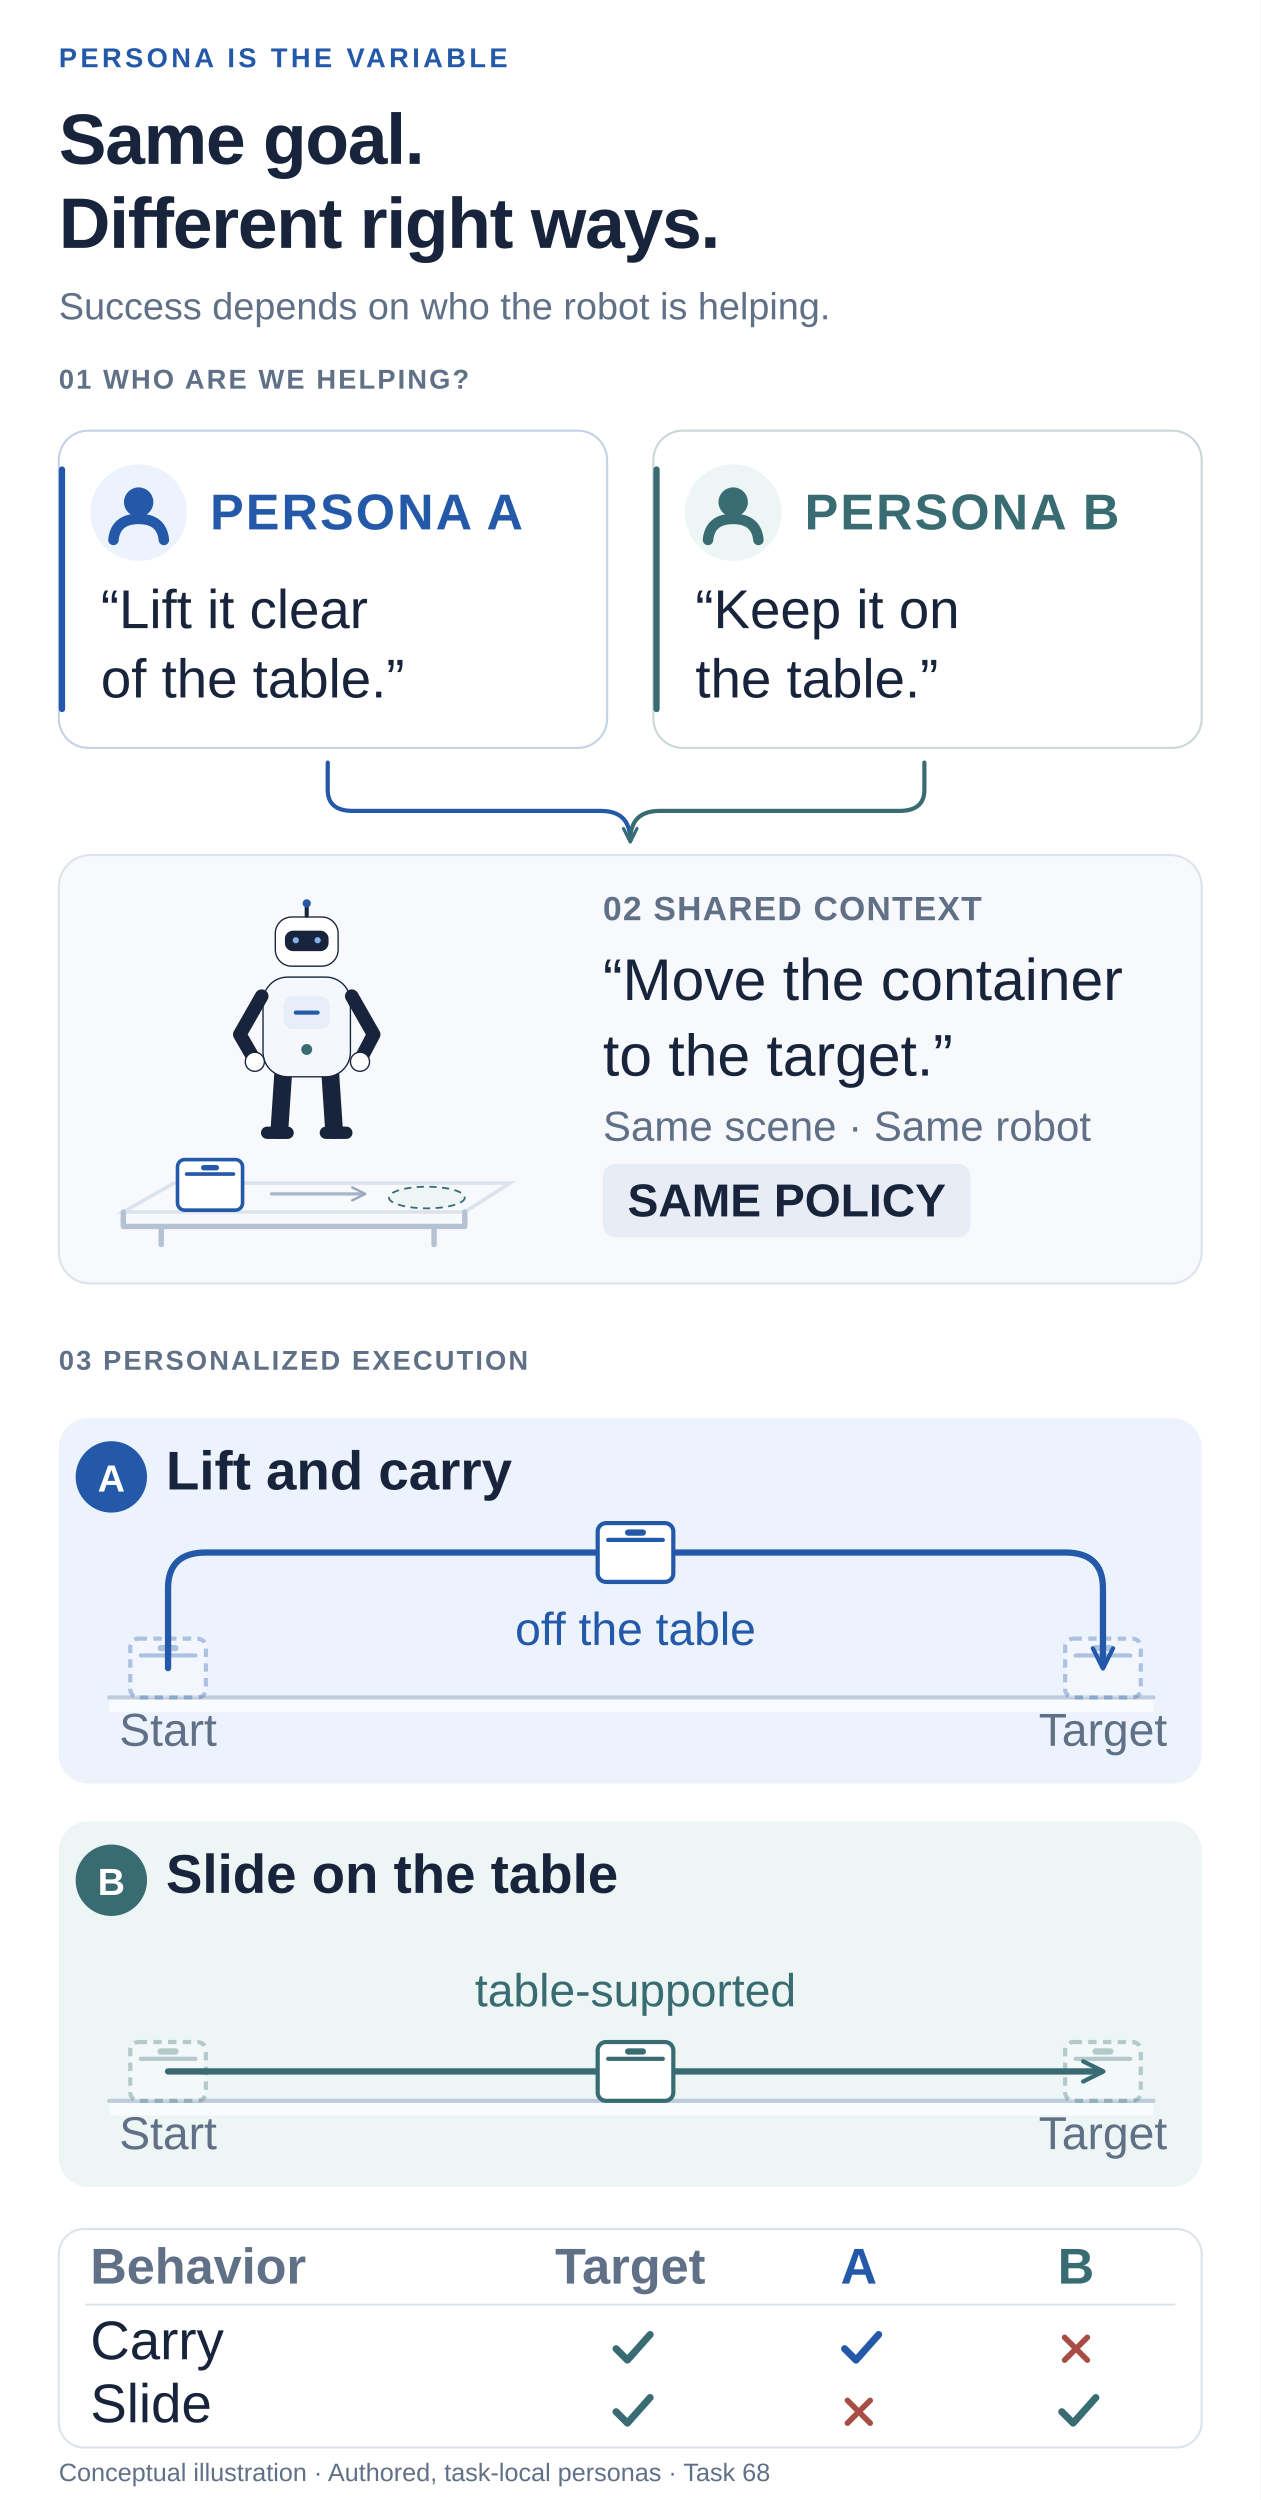
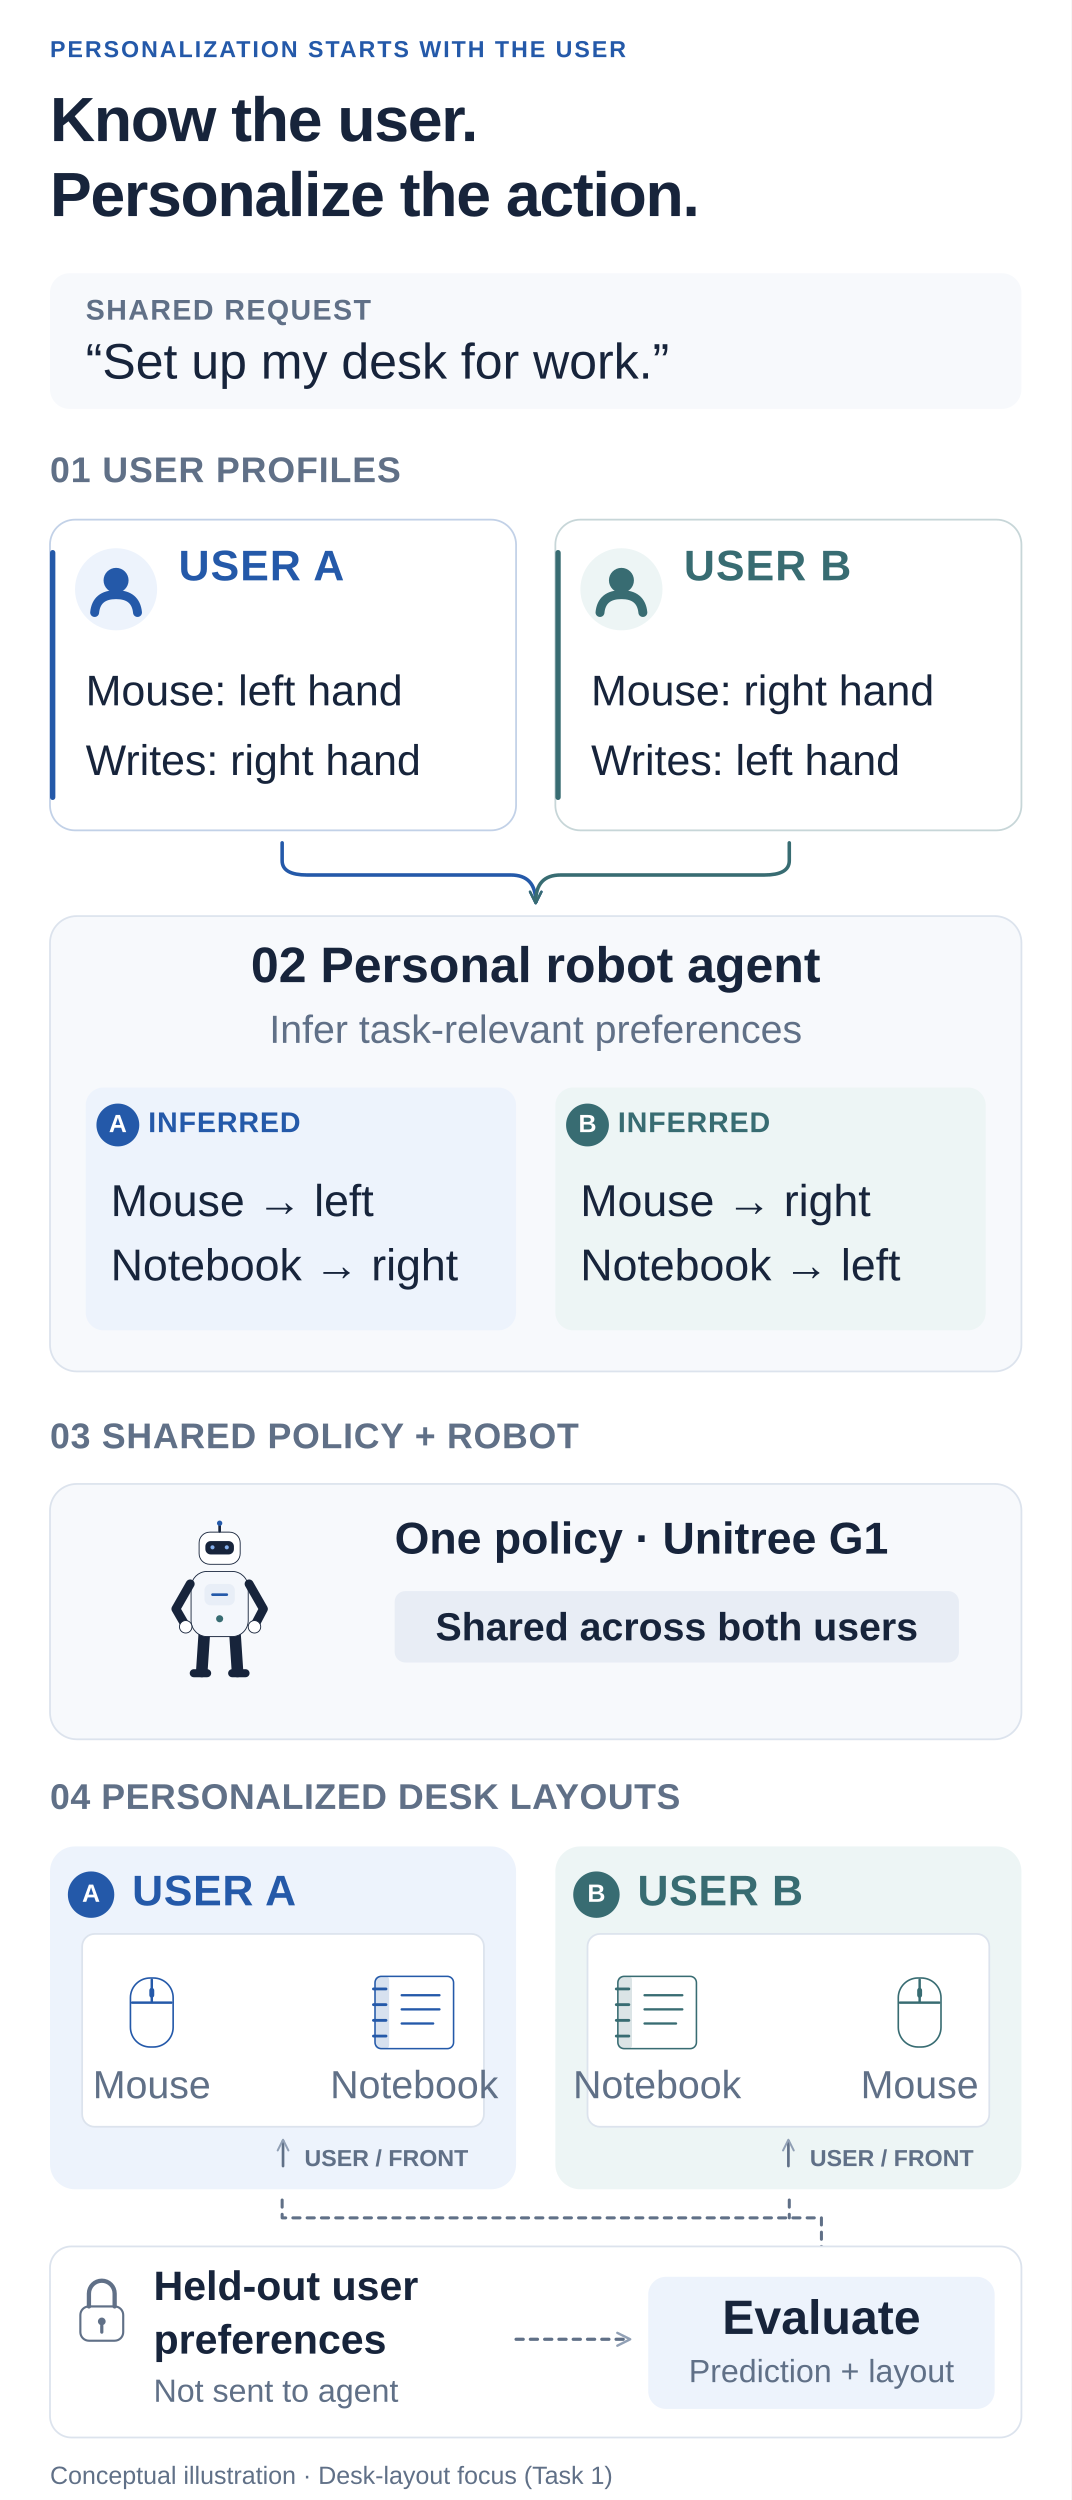
- <svg xmlns="http://www.w3.org/2000/svg" width="600" height="1190" viewBox="0 0 600 1190" role="img" aria-labelledby="concept-title concept-desc">
+ <svg xmlns="http://www.w3.org/2000/svg" width="600" height="1400" viewBox="0 0 600 1400" role="img" aria-labelledby="concept-title concept-desc">
  <defs>
-     <marker id="arrowMuted" viewBox="0 0 10 10" refX="8" refY="5" markerWidth="5" markerHeight="5" orient="auto-start-reverse">
-       <path d="M1 1 9 5 1 9" fill="none" stroke="#9aa9bd" stroke-width="1.5" stroke-linecap="round" stroke-linejoin="round" />
+     <marker id="arrowMuted" viewBox="0 0 10 10" refX="8" refY="5" markerWidth="5" markerHeight="5" orient="auto">
+       <path d="M1 1 9 5 1 9" fill="none" stroke="#91a0b5" stroke-width="1.5" stroke-linecap="round" stroke-linejoin="round" />
    </marker>
    <marker id="arrowA" viewBox="0 0 10 10" refX="8" refY="5" markerWidth="4" markerHeight="4" orient="auto">
      <path d="M1 1 9 5 1 9" fill="none" stroke="#2459a9" stroke-width="1.7" stroke-linecap="round" stroke-linejoin="round" />
    </marker>
    <marker id="arrowB" viewBox="0 0 10 10" refX="8" refY="5" markerWidth="4" markerHeight="4" orient="auto">
      <path d="M1 1 9 5 1 9" fill="none" stroke="#386c72" stroke-width="1.7" stroke-linecap="round" stroke-linejoin="round" />
    </marker>
  </defs>
  <g font-family="Arial, Helvetica, sans-serif">
-     <rect x="0" y="0" width="600" height="1190" rx="0" fill="#fff" stroke="none" />
-     <text x="28" y="32" font-size="13" fill="#2459a9" font-weight="700" letter-spacing="1.6">PERSONA IS THE VARIABLE</text>
-     <text x="28" y="78" font-size="34" fill="#17243b" font-weight="600" letter-spacing="-.6">Same goal.</text>
-     <text x="28" y="118" font-size="34" fill="#17243b" font-weight="600" letter-spacing="-.6">Different right ways.</text>
-     <text x="28" y="152" font-size="18" fill="#607087" font-weight="400">Success depends on who the robot is helping.</text>
-     <text x="28" y="185" font-size="13" fill="#607087" font-weight="700" letter-spacing="1">01  WHO ARE WE HELPING?</text>
-     <rect x="28" y="205" width="261" height="151" rx="14" fill="#fff" stroke="#2459a9" stroke-opacity=".27" />
-     <rect x="28" y="222" width="3" height="117" rx="1.5" fill="#2459a9" />
-     <g transform="translate(66 244)">
+     <rect x="0" y="0" width="600" height="1400" rx="0" fill="#fff" stroke="none" />
+     <text x="28" y="32" font-size="13" fill="#2459a9" font-weight="700" letter-spacing="1.1">PERSONALIZATION STARTS WITH THE USER</text>
+     <text x="28" y="79" font-size="35" fill="#17243b" font-weight="600" letter-spacing="-.7">Know the user.</text>
+     <text x="28" y="121" font-size="35" fill="#17243b" font-weight="600" letter-spacing="-.7">Personalize the action.</text>
+     <rect x="28" y="153" width="544" height="76" rx="11" fill="#f7f9fc" stroke="none" />
+     <text x="48" y="179" font-size="16" fill="#607087" font-weight="700" letter-spacing=".8">SHARED REQUEST</text>
+     <text x="48" y="212" font-size="28" fill="#17243b" font-weight="500">“Set up my desk for work.”</text>
+     <text x="28" y="270" font-size="20" fill="#607087" font-weight="700" letter-spacing=".5">01  USER PROFILES</text>
+     <rect x="28" y="291" width="261" height="174" rx="14" fill="#fff" stroke="#2459a9" stroke-opacity=".28" />
+     <rect x="28" y="308" width="3" height="140" rx="1.5" fill="#2459a9" />
+     <g transform="translate(65 330) scale(1)">
      <circle cx="0" cy="0" r="23" fill="#edf3fc" stroke="none" />
      <circle cx="0" cy="-5" r="7" fill="#2459a9" stroke="none" />
      <path d="M-12 13 Q-11 3 0 3 Q11 3 12 13" fill="none" stroke="#2459a9" stroke-width="5" stroke-linecap="round" stroke-linejoin="round" />
    </g>
-     <text x="100" y="252" font-size="24" fill="#2459a9" font-weight="700" letter-spacing="1">PERSONA A</text>
-     <text x="48" y="299" font-size="26" fill="#17243b" font-weight="500">“Lift it clear</text>
-     <rect x="311" y="205" width="261" height="151" rx="14" fill="#fff" stroke="#386c72" stroke-opacity=".27" />
-     <rect x="311" y="222" width="3" height="117" rx="1.5" fill="#386c72" />
-     <g transform="translate(349 244)">
+     <text x="100" y="325" font-size="24" fill="#2459a9" font-weight="700" letter-spacing=".6">USER A</text>
+     <text x="48" y="395" font-size="24" fill="#17243b" font-weight="500">Mouse: left hand</text>
+     <text x="48" y="434" font-size="24" fill="#17243b" font-weight="500">Writes: right hand</text>
+     <rect x="311" y="291" width="261" height="174" rx="14" fill="#fff" stroke="#386c72" stroke-opacity=".28" />
+     <rect x="311" y="308" width="3" height="140" rx="1.5" fill="#386c72" />
+     <g transform="translate(348 330) scale(1)">
      <circle cx="0" cy="0" r="23" fill="#edf5f5" stroke="none" />
      <circle cx="0" cy="-5" r="7" fill="#386c72" stroke="none" />
      <path d="M-12 13 Q-11 3 0 3 Q11 3 12 13" fill="none" stroke="#386c72" stroke-width="5" stroke-linecap="round" stroke-linejoin="round" />
    </g>
-     <text x="383" y="252" font-size="24" fill="#386c72" font-weight="700" letter-spacing="1">PERSONA B</text>
-     <text x="331" y="299" font-size="26" fill="#17243b" font-weight="500">“Keep it on</text>
-     <path d="M156 363 V376 Q156 386 168 386 H286 Q300 386 300 400" fill="none" stroke="#2459a9" stroke-width="2" stroke-linecap="round" stroke-linejoin="round" marker-end="url(#arrowA)" />
-     <path d="M440 363 V376 Q440 386 428 386 H314 Q300 386 300 400" fill="none" stroke="#386c72" stroke-width="2" stroke-linecap="round" stroke-linejoin="round" marker-end="url(#arrowB)" />
-     <rect x="28" y="407" width="544" height="204" rx="15" fill="#f7f9fc" stroke="#dce3ed" />
-     <g transform="translate(146 456) scale(0.65)">
+     <text x="383" y="325" font-size="24" fill="#386c72" font-weight="700" letter-spacing=".6">USER B</text>
+     <text x="331" y="395" font-size="24" fill="#17243b" font-weight="500">Mouse: right hand</text>
+     <text x="331" y="434" font-size="24" fill="#17243b" font-weight="500">Writes: left hand</text>
+     <path d="M158 472 V482 Q158 490 172 490 H286 Q300 490 300 505" fill="none" stroke="#2459a9" stroke-width="2" stroke-linecap="round" stroke-linejoin="round" marker-end="url(#arrowA)" />
+     <path d="M442 472 V482 Q442 490 428 490 H314 Q300 490 300 505" fill="none" stroke="#386c72" stroke-width="2" stroke-linecap="round" stroke-linejoin="round" marker-end="url(#arrowB)" />
+     <rect x="28" y="513" width="544" height="255" rx="15" fill="#f7f9fc" stroke="#dce3ed" />
+     <text x="300" y="550" font-size="28" fill="#17243b" font-weight="600" text-anchor="middle">02  Personal robot agent</text>
+     <text x="300" y="584" font-size="22" fill="#607087" font-weight="400" text-anchor="middle">Infer task-relevant preferences</text>
+     <rect x="48" y="609" width="241" height="136" rx="10" fill="#edf3fc" stroke="none" />
+     <circle cx="66" cy="630" r="12" fill="#2459a9" stroke="none" />
+     <text x="66" y="634" font-size="14" fill="#fff" font-weight="700" text-anchor="middle">A</text>
+     <text x="83" y="634" font-size="16" fill="#2459a9" font-weight="700" letter-spacing=".5">INFERRED</text>
+     <text x="62" y="681" font-size="25" fill="#17243b" font-weight="500">Mouse → left</text>
+     <text x="62" y="717" font-size="25" fill="#17243b" font-weight="500">Notebook → right</text>
+     <rect x="311" y="609" width="241" height="136" rx="10" fill="#edf5f5" stroke="none" />
+     <circle cx="329" cy="630" r="12" fill="#386c72" stroke="none" />
+     <text x="329" y="634" font-size="14" fill="#fff" font-weight="700" text-anchor="middle">B</text>
+     <text x="346" y="634" font-size="16" fill="#386c72" font-weight="700" letter-spacing=".5">INFERRED</text>
+     <text x="325" y="681" font-size="25" fill="#17243b" font-weight="500">Mouse → right</text>
+     <text x="325" y="717" font-size="25" fill="#17243b" font-weight="500">Notebook → left</text>
+     <text x="28" y="811" font-size="20" fill="#607087" font-weight="700" letter-spacing=".4">03  SHARED POLICY + ROBOT</text>
+     <rect x="28" y="831" width="544" height="143" rx="15" fill="#f7f9fc" stroke="#dce3ed" />
+     <g transform="translate(123 873) scale(0.5)">
      <path d="M-17 81 -20 126 M17 81 20 126" fill="none" stroke="#17243b" stroke-width="13" stroke-linecap="round" stroke-linejoin="round" />
      <path d="M-29 128 -14 128 M14 128 29 128" fill="none" stroke="#17243b" stroke-width="9" stroke-linecap="round" stroke-linejoin="round" />
      <rect x="-32" y="14" width="64" height="73" rx="18" fill="#f4f7fc" stroke="#17243b" />
      <rect x="-23" y="-30" width="46" height="36" rx="12" fill="#fff" stroke="#17243b" />
      <rect x="-16" y="-20" width="32" height="15" rx="6" fill="#17243b" stroke="none" />
      <circle cx="-8" cy="-13" r="2.3" fill="#85b0ed" stroke="none" />
      <circle cx="8" cy="-13" r="2.3" fill="#85b0ed" stroke="none" />
      <path d="M0-37 V-31" fill="none" stroke="#17243b" stroke-width="3" stroke-linecap="round" stroke-linejoin="round" />
      <circle cx="0" cy="-40" r="3" fill="#2459a9" stroke="none" />
      <path d="M-33 28 -49 56 -38 75 M33 28 49 56 39 75" fill="none" stroke="#17243b" stroke-width="10" stroke-linecap="round" stroke-linejoin="round" />
      <circle cx="-38" cy="76" r="7" fill="#fff" stroke="#17243b" />
      <circle cx="39" cy="76" r="7" fill="#fff" stroke="#17243b" />
      <rect x="-17" y="28" width="34" height="24" rx="7" fill="#e8eef7" stroke="none" />
      <path d="M-8 40 H8" fill="none" stroke="#2459a9" stroke-width="3" stroke-linecap="round" stroke-linejoin="round" />
      <circle cx="0" cy="67" r="4" fill="#386c72" stroke="none" />
    </g>
-     <g transform="translate(149 564) scale(0.86)">
-       <path d="M-105 15 -77-1 H109 L84 15 Z" fill="#f7f9fc" stroke="#dce3ed" stroke-width="2" />
-       <path d="M-105 15 V23 H84 V15 M-84 24 V33 M67 24 V33" fill="none" stroke="#b5c2d4" stroke-width="3" stroke-linecap="round" stroke-linejoin="round" />
-       <g>
-         <rect x="-75" y="-14" width="36" height="28" rx="4" fill="#fff" stroke="#2459a9" stroke-width="2" />
-         <path d="M-70 -6 H-44" fill="none" stroke="#2459a9" stroke-width="2" stroke-linecap="round" stroke-linejoin="round" />
-         <rect x="-62" y="-11" width="10" height="3" rx="1.5" fill="#2459a9" />
-       </g>
-       <ellipse cx="63" cy="7" rx="21" ry="6" fill="#edf5f5" stroke="#386c72" stroke-dasharray="4 3" />
-       <path d="M-23 5 H28" fill="none" stroke="#a8b6c9" stroke-width="1.8" stroke-linecap="round" stroke-linejoin="round" marker-end="url(#arrowMuted)" />
+     <text x="221" y="870" font-size="25" fill="#17243b" font-weight="600">One policy · Unitree G1</text>
+     <rect x="221" y="891" width="316" height="40" rx="6" fill="#e8edf5" stroke="none" />
+     <text x="379.0" y="918.6" font-size="22" fill="#17243b" font-weight="600" text-anchor="middle">Shared across both users</text>
+     <text x="28" y="1013" font-size="20" fill="#607087" font-weight="700" letter-spacing=".3">04  PERSONALIZED DESK LAYOUTS</text>
+     <rect x="28" y="1034" width="261" height="192" rx="14" fill="#edf3fc" stroke="none" />
+     <circle cx="51" cy="1061" r="13" fill="#2459a9" stroke="none" />
+     <text x="51" y="1065" font-size="14" fill="#fff" font-weight="700" text-anchor="middle">A</text>
+     <text x="74" y="1067" font-size="24" fill="#2459a9" font-weight="700" letter-spacing=".4">USER A</text>
+     <rect x="46" y="1083" width="225" height="108" rx="7" fill="#fff" stroke="#dce3ed" />
+     <g transform="translate(85 1127) scale(0.92)">
+       <rect x="-13" y="-21" width="26" height="42" rx="12" fill="#fff" stroke="#2459a9" />
+       <path d="M-12-6 H12 M0-20 V-6" fill="none" stroke="#2459a9" stroke-width="1.5" stroke-linecap="round" stroke-linejoin="round" />
+       <rect x="-1.5" y="-15" width="3" height="6" rx="1.5" fill="#2459a9" stroke="none" />
    </g>
-     <text x="287" y="438" font-size="16" fill="#607087" font-weight="700" letter-spacing=".6">02  SHARED CONTEXT</text>
-     <text x="287" y="476" font-size="28" fill="#17243b" font-weight="500">“Move the container</text>
-     <text x="287" y="512" font-size="28" fill="#17243b" font-weight="500">to the target.”</text>
-     <text x="287" y="543" font-size="20" fill="#607087" font-weight="400">Same scene · Same robot</text>
-     <rect x="287" y="554" width="175" height="35" rx="6" fill="#e8edf5" stroke="none" />
-     <text x="374.5" y="579" font-size="22" fill="#17243b" font-weight="600" text-anchor="middle">SAME POLICY</text>
-     <text x="28" y="652" font-size="13" fill="#607087" font-weight="700" letter-spacing="1">03  PERSONALIZED EXECUTION</text>
-     <rect x="28" y="675" width="544" height="174" rx="14" fill="#edf3fc" stroke="none" />
-     <circle cx="53" cy="703" r="17" fill="#2459a9" stroke="none" />
-     <text x="53" y="710.0" font-size="18" fill="#fff" font-weight="700" text-anchor="middle">A</text>
-     <text x="79" y="709" font-size="26" fill="#17243b" font-weight="600">Lift and carry</text>
-     <path d="M52 808 H549" fill="none" stroke="#bdcbdc" stroke-width="2" stroke-linecap="round" stroke-linejoin="round" />
-     <rect x="52" y="809" width="497" height="6" fill="#fff" opacity=".65" />
-     <g opacity=".32">
-       <rect x="62" y="780" width="36" height="28" rx="4" fill="#fff" stroke="#2459a9" stroke-width="2" stroke-dasharray="4 3" />
-       <path d="M67 788 H93" fill="none" stroke="#2459a9" stroke-width="2" stroke-linecap="round" stroke-linejoin="round" />
-       <rect x="75" y="783" width="10" height="3" rx="1.5" fill="#2459a9" />
+     <g transform="translate(232 1127) scale(0.88)">
+       <rect x="-25" y="-23" width="50" height="46" rx="4" fill="#fff" stroke="#2459a9" />
+       <rect x="-25" y="-23" width="9" height="46" rx="2" fill="#2459a9" opacity=".18" />
+       <path d="M-8-11 H16 M-8-2 H16 M-8 7 H12" fill="none" stroke="#2459a9" stroke-width="1.5" stroke-linecap="round" stroke-linejoin="round" />
+       <path d="M-18-15 H-26 M-18-5 H-26 M-18 5 H-26 M-18 15 H-26" fill="none" stroke="#2459a9" stroke-width="1.8" stroke-linecap="round" stroke-linejoin="round" />
    </g>
-     <g opacity=".32">
-       <rect x="507" y="780" width="36" height="28" rx="4" fill="#fff" stroke="#2459a9" stroke-width="2" stroke-dasharray="4 3" />
-       <path d="M512 788 H538" fill="none" stroke="#2459a9" stroke-width="2" stroke-linecap="round" stroke-linejoin="round" />
-       <rect x="520" y="783" width="10" height="3" rx="1.5" fill="#2459a9" />
+     <text x="85" y="1175" font-size="22" fill="#607087" font-weight="400" text-anchor="middle">Mouse</text>
+     <text x="232" y="1175" font-size="22" fill="#607087" font-weight="400" text-anchor="middle">Notebook</text>
+     <path d="M158.5 1213 V1199" fill="none" stroke="#607087" stroke-width="1.5" stroke-linecap="round" stroke-linejoin="round" marker-end="url(#arrowMuted)" />
+     <text x="170.5" y="1213" font-size="13" fill="#607087" font-weight="600">USER / FRONT</text>
+     <rect x="311" y="1034" width="261" height="192" rx="14" fill="#edf5f5" stroke="none" />
+     <circle cx="334" cy="1061" r="13" fill="#386c72" stroke="none" />
+     <text x="334" y="1065" font-size="14" fill="#fff" font-weight="700" text-anchor="middle">B</text>
+     <text x="357" y="1067" font-size="24" fill="#386c72" font-weight="700" letter-spacing=".4">USER B</text>
+     <rect x="329" y="1083" width="225" height="108" rx="7" fill="#fff" stroke="#dce3ed" />
+     <g transform="translate(515 1127) scale(0.92)">
+       <rect x="-13" y="-21" width="26" height="42" rx="12" fill="#fff" stroke="#386c72" />
+       <path d="M-12-6 H12 M0-20 V-6" fill="none" stroke="#386c72" stroke-width="1.5" stroke-linecap="round" stroke-linejoin="round" />
+       <rect x="-1.5" y="-15" width="3" height="6" rx="1.5" fill="#386c72" stroke="none" />
    </g>
-     <path d="M80 794 V756 Q80 739 98 739 H507 Q525 739 525 756 V793" fill="none" stroke="#2459a9" stroke-width="3" stroke-linecap="round" stroke-linejoin="round" marker-end="url(#arrowA)" />
-     <g>
-       <rect x="284.5" y="725" width="36" height="28" rx="4" fill="#fff" stroke="#2459a9" stroke-width="2" />
-       <path d="M289.5 733 H315.5" fill="none" stroke="#2459a9" stroke-width="2" stroke-linecap="round" stroke-linejoin="round" />
-       <rect x="297.5" y="728" width="10" height="3" rx="1.5" fill="#2459a9" />
+     <g transform="translate(368 1127) scale(0.88)">
+       <rect x="-25" y="-23" width="50" height="46" rx="4" fill="#fff" stroke="#386c72" />
+       <rect x="-25" y="-23" width="9" height="46" rx="2" fill="#386c72" opacity=".18" />
+       <path d="M-8-11 H16 M-8-2 H16 M-8 7 H12" fill="none" stroke="#386c72" stroke-width="1.5" stroke-linecap="round" stroke-linejoin="round" />
+       <path d="M-18-15 H-26 M-18-5 H-26 M-18 5 H-26 M-18 15 H-26" fill="none" stroke="#386c72" stroke-width="1.8" stroke-linecap="round" stroke-linejoin="round" />
    </g>
-     <text x="302.5" y="783" font-size="22" fill="#2459a9" font-weight="500" text-anchor="middle">off the table</text>
-     <text x="80" y="831" font-size="22" fill="#607087" font-weight="400" text-anchor="middle">Start</text>
-     <text x="525" y="831" font-size="22" fill="#607087" font-weight="400" text-anchor="middle">Target</text>
-     <rect x="28" y="867" width="544" height="174" rx="14" fill="#edf5f5" stroke="none" />
-     <circle cx="53" cy="895" r="17" fill="#386c72" stroke="none" />
-     <text x="53" y="902.0" font-size="18" fill="#fff" font-weight="700" text-anchor="middle">B</text>
-     <text x="79" y="901" font-size="26" fill="#17243b" font-weight="600">Slide on the table</text>
-     <path d="M52 1000 H549" fill="none" stroke="#bdcbdc" stroke-width="2" stroke-linecap="round" stroke-linejoin="round" />
-     <rect x="52" y="1001" width="497" height="6" fill="#fff" opacity=".65" />
-     <g opacity=".32">
-       <rect x="62" y="972" width="36" height="28" rx="4" fill="#fff" stroke="#386c72" stroke-width="2" stroke-dasharray="4 3" />
-       <path d="M67 980 H93" fill="none" stroke="#386c72" stroke-width="2" stroke-linecap="round" stroke-linejoin="round" />
-       <rect x="75" y="975" width="10" height="3" rx="1.5" fill="#386c72" />
+     <text x="368" y="1175" font-size="22" fill="#607087" font-weight="400" text-anchor="middle">Notebook</text>
+     <text x="515" y="1175" font-size="22" fill="#607087" font-weight="400" text-anchor="middle">Mouse</text>
+     <path d="M441.5 1213 V1199" fill="none" stroke="#607087" stroke-width="1.5" stroke-linecap="round" stroke-linejoin="round" marker-end="url(#arrowMuted)" />
+     <text x="453.5" y="1213" font-size="13" fill="#607087" font-weight="600">USER / FRONT</text>
+     <path d="M158 1232 V1242 H460 V1267" fill="none" stroke="#607087" stroke-width="1.7" stroke-linecap="round" stroke-linejoin="round" marker-end="url(#arrowMuted)" stroke-dasharray="4 4" />
+     <path d="M442 1232 V1242" fill="none" stroke="#607087" stroke-width="1.7" stroke-linecap="round" stroke-linejoin="round" stroke-dasharray="4 4" />
+     <rect x="28" y="1258" width="544" height="107" rx="12" fill="#fff" stroke="#dce3ed" />
+     <g transform="translate(57 1294) scale(1.2)">
+       <rect x="-10" y="-2" width="20" height="16" rx="4" fill="#fff" stroke="#607087" />
+       <path d="M-6-2 V-8 A6 6 0 0 1 6-8 V-2" fill="none" stroke="#607087" stroke-width="2" stroke-linecap="round" stroke-linejoin="round" />
+       <circle cx="0" cy="5" r="1.8" fill="#607087" stroke="none" />
+       <path d="M0 7 V10" fill="none" stroke="#607087" stroke-width="1.5" stroke-linecap="round" stroke-linejoin="round" />
    </g>
-     <g opacity=".32">
-       <rect x="507" y="972" width="36" height="28" rx="4" fill="#fff" stroke="#386c72" stroke-width="2" stroke-dasharray="4 3" />
-       <path d="M512 980 H538" fill="none" stroke="#386c72" stroke-width="2" stroke-linecap="round" stroke-linejoin="round" />
-       <rect x="520" y="975" width="10" height="3" rx="1.5" fill="#386c72" />
-     </g>
-     <path d="M80 986 H524" fill="none" stroke="#386c72" stroke-width="3" stroke-linecap="round" stroke-linejoin="round" marker-end="url(#arrowB)" />
-     <g>
-       <rect x="284.5" y="972" width="36" height="28" rx="4" fill="#fff" stroke="#386c72" stroke-width="2" />
-       <path d="M289.5 980 H315.5" fill="none" stroke="#386c72" stroke-width="2" stroke-linecap="round" stroke-linejoin="round" />
-       <rect x="297.5" y="975" width="10" height="3" rx="1.5" fill="#386c72" />
-     </g>
-     <text x="302.5" y="955" font-size="22" fill="#386c72" font-weight="500" text-anchor="middle">table-supported</text>
-     <text x="80" y="1023" font-size="22" fill="#607087" font-weight="400" text-anchor="middle">Start</text>
-     <text x="525" y="1023" font-size="22" fill="#607087" font-weight="400" text-anchor="middle">Target</text>
-     <rect x="28" y="1061" width="544" height="104" rx="12" fill="#fff" stroke="#dce3ed" />
-     <text x="43" y="1087" font-size="24" fill="#607087" font-weight="600">Behavior</text>
-     <text x="300.0" y="1087" font-size="24" fill="#607087" font-weight="600" text-anchor="middle">Target</text>
-     <text x="408.8" y="1087" font-size="24" fill="#2459a9" font-weight="600" text-anchor="middle">A</text>
-     <text x="512.16" y="1087" font-size="24" fill="#386c72" font-weight="600" text-anchor="middle">B</text>
-     <path d="M41 1097 H559" fill="none" stroke="#dce3ed" stroke-width="1" stroke-linecap="round" stroke-linejoin="round" />
-     <text x="43" y="1123" font-size="26" fill="#17243b" font-weight="500">Carry</text>
-     <g transform="translate(300.0 1118) scale(1.35)">
-       <path d="M-5 0 -1 4 7-5" fill="none" stroke="#386c72" stroke-width="2.5" stroke-linecap="round" stroke-linejoin="round" />
-     </g>
-     <g transform="translate(408.8 1118) scale(1.35)">
-       <path d="M-5 0 -1 4 7-5" fill="none" stroke="#2459a9" stroke-width="2.5" stroke-linecap="round" stroke-linejoin="round" />
-     </g>
-     <g transform="translate(512.16 1118) scale(1.35)">
-       <path d="M-4-4 4 4 M4-4-4 4" fill="none" stroke="#a84d45" stroke-width="2" stroke-linecap="round" stroke-linejoin="round" />
-     </g>
-     <text x="43" y="1153" font-size="26" fill="#17243b" font-weight="500">Slide</text>
-     <g transform="translate(300.0 1148) scale(1.35)">
-       <path d="M-5 0 -1 4 7-5" fill="none" stroke="#386c72" stroke-width="2.5" stroke-linecap="round" stroke-linejoin="round" />
-     </g>
-     <g transform="translate(408.8 1148) scale(1.35)">
-       <path d="M-4-4 4 4 M4-4-4 4" fill="none" stroke="#a84d45" stroke-width="2" stroke-linecap="round" stroke-linejoin="round" />
-     </g>
-     <g transform="translate(512.16 1148) scale(1.35)">
-       <path d="M-5 0 -1 4 7-5" fill="none" stroke="#386c72" stroke-width="2.5" stroke-linecap="round" stroke-linejoin="round" />
-     </g>
-     <text x="28" y="1181" font-size="12" fill="#607087" font-weight="400">Conceptual illustration · Authored, task-local personas · Task 68</text>
-     <text x="48" y="332" font-size="26" fill="#17243b" font-weight="500">of the table.”</text>
-     <text x="331" y="332" font-size="26" fill="#17243b" font-weight="500">the table.”</text>
+     <text x="86" y="1288" font-size="23" fill="#17243b" font-weight="600">Held-out user</text>
+     <text x="86" y="1318" font-size="23" fill="#17243b" font-weight="600">preferences</text>
+     <text x="86" y="1345" font-size="18" fill="#607087" font-weight="400">Not sent to agent</text>
+     <path d="M289 1310 H352" fill="none" stroke="#607087" stroke-width="1.8" stroke-linecap="round" stroke-linejoin="round" marker-end="url(#arrowMuted)" stroke-dasharray="4 4" />
+     <rect x="363" y="1275" width="194" height="74" rx="10" fill="#edf3fc" stroke="none" />
+     <text x="460" y="1307" font-size="27" fill="#17243b" font-weight="600" text-anchor="middle">Evaluate</text>
+     <text x="460" y="1334" font-size="18" fill="#607087" font-weight="400" text-anchor="middle">Prediction + layout</text>
+     <text x="28" y="1391" font-size="14" fill="#607087" font-weight="400">Conceptual illustration · Desk-layout focus (Task 1)</text>
  </g>
</svg>
